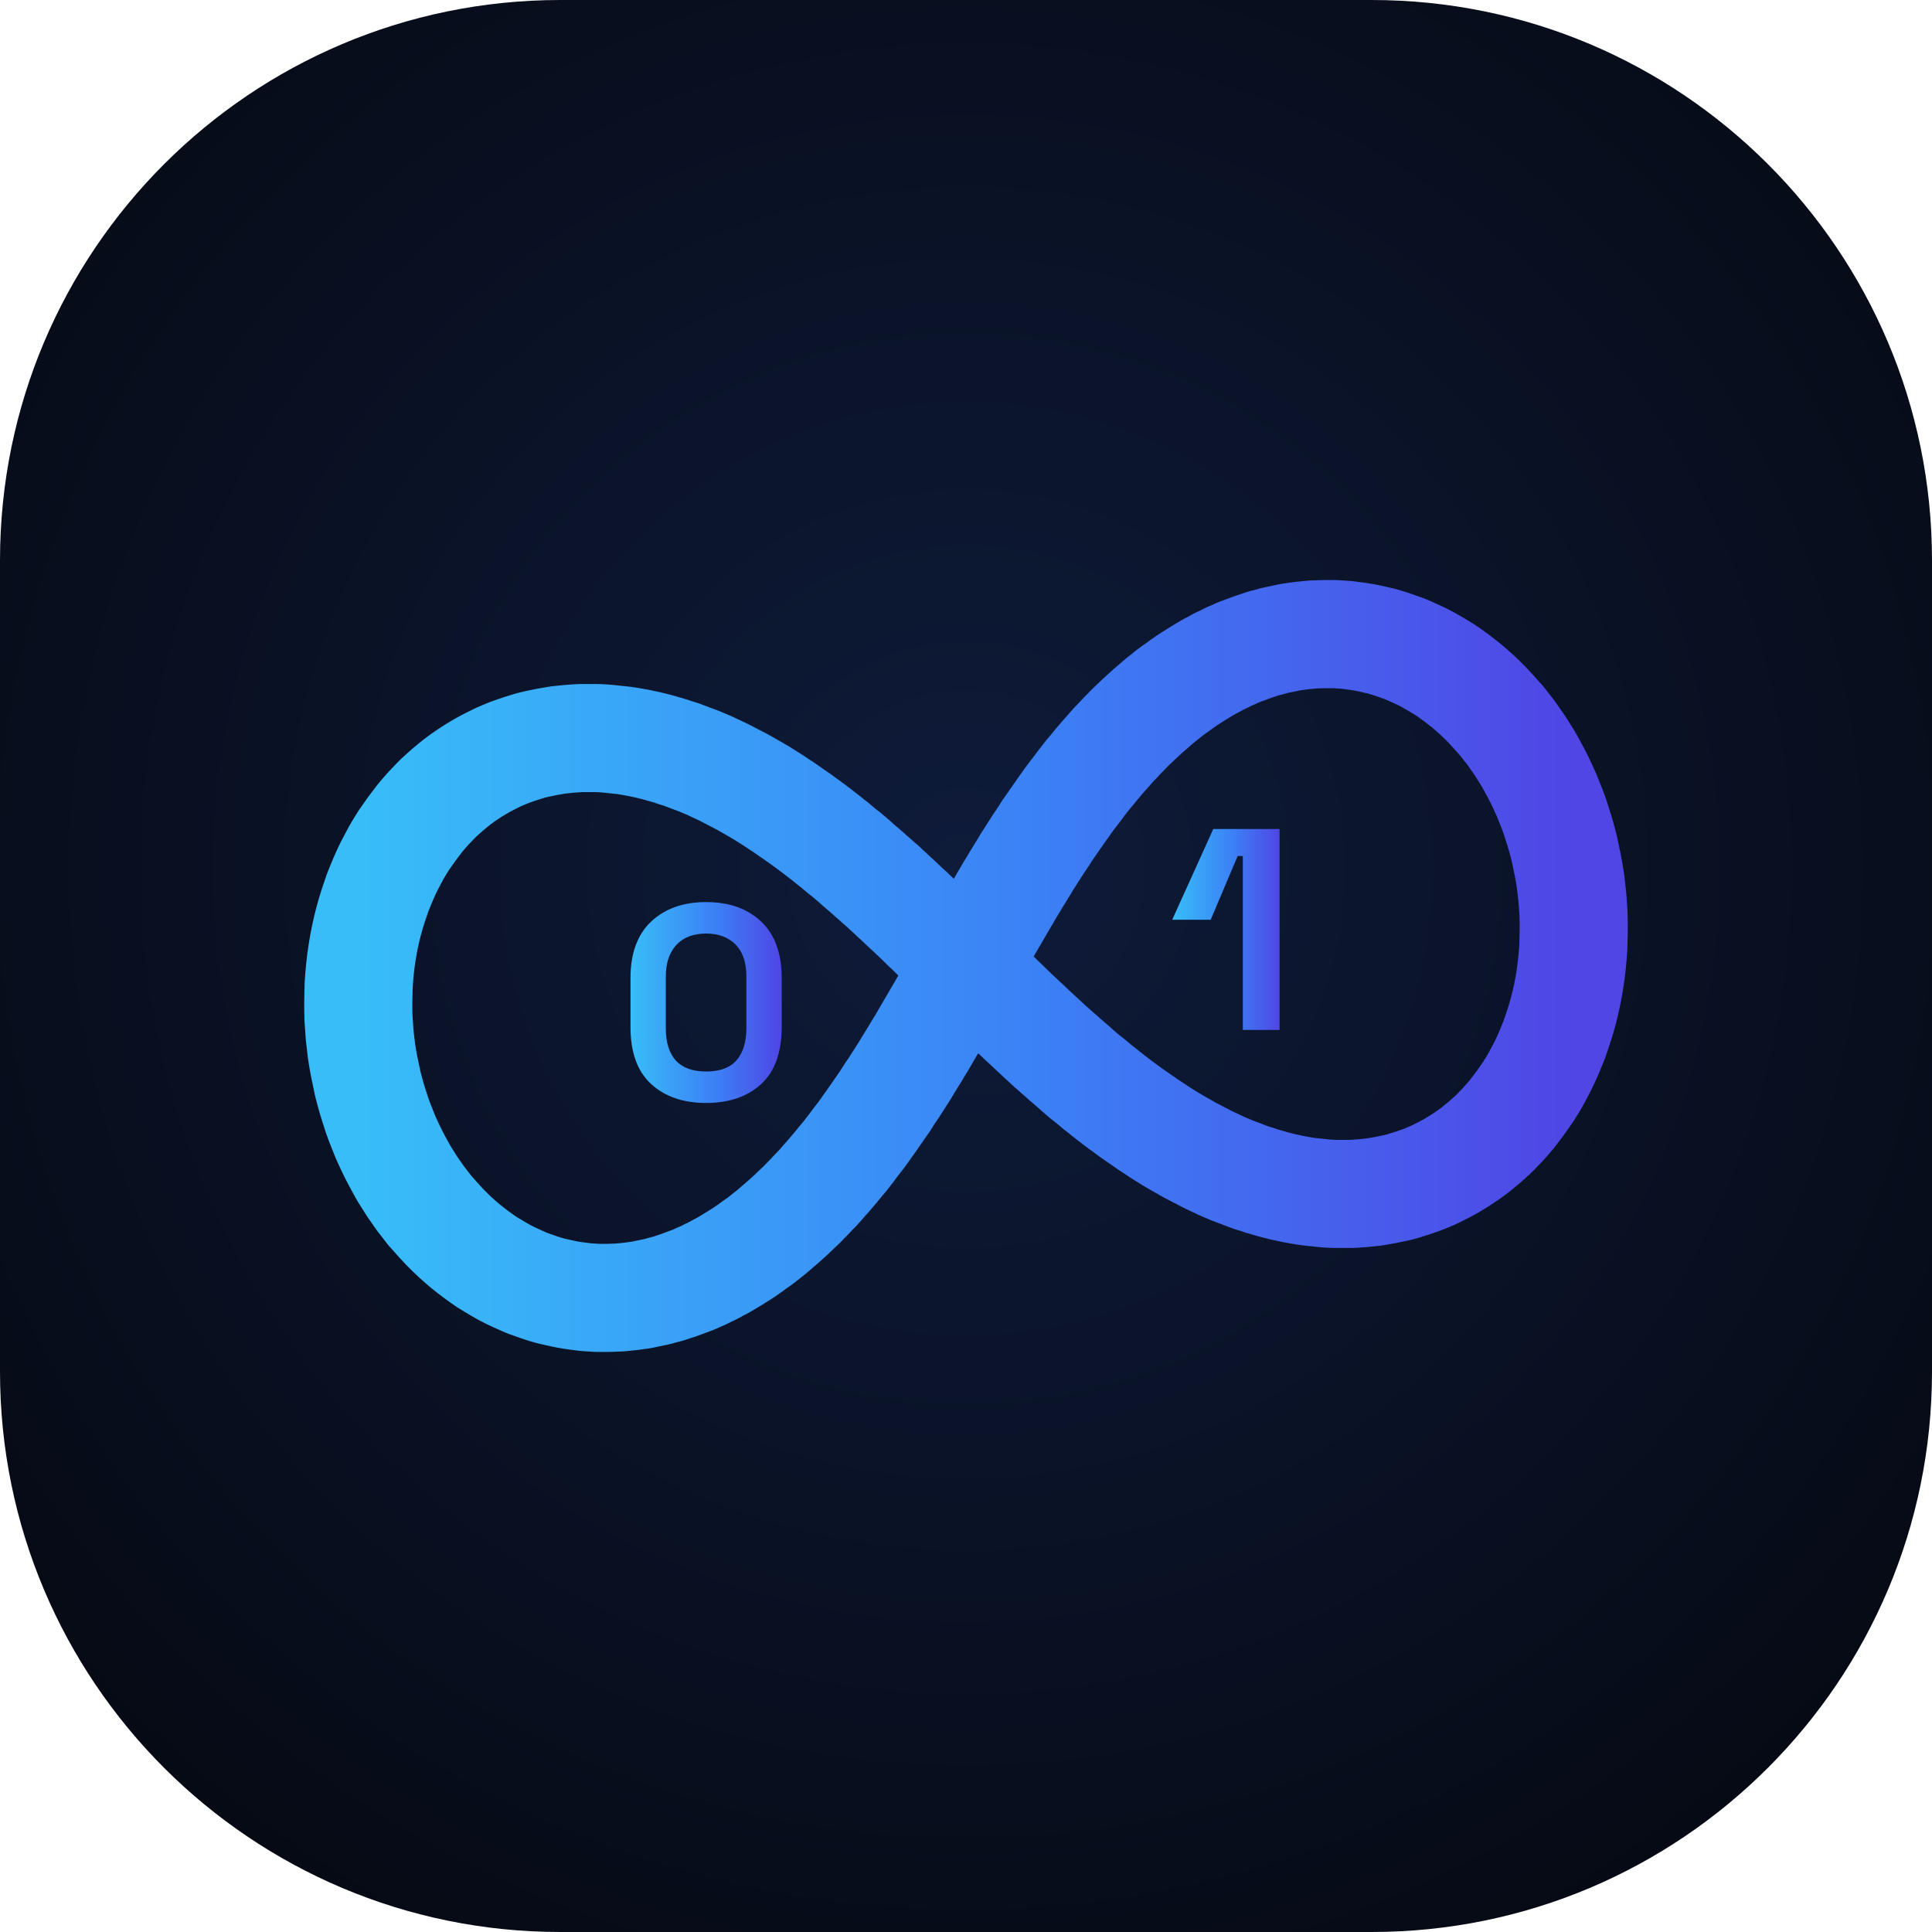
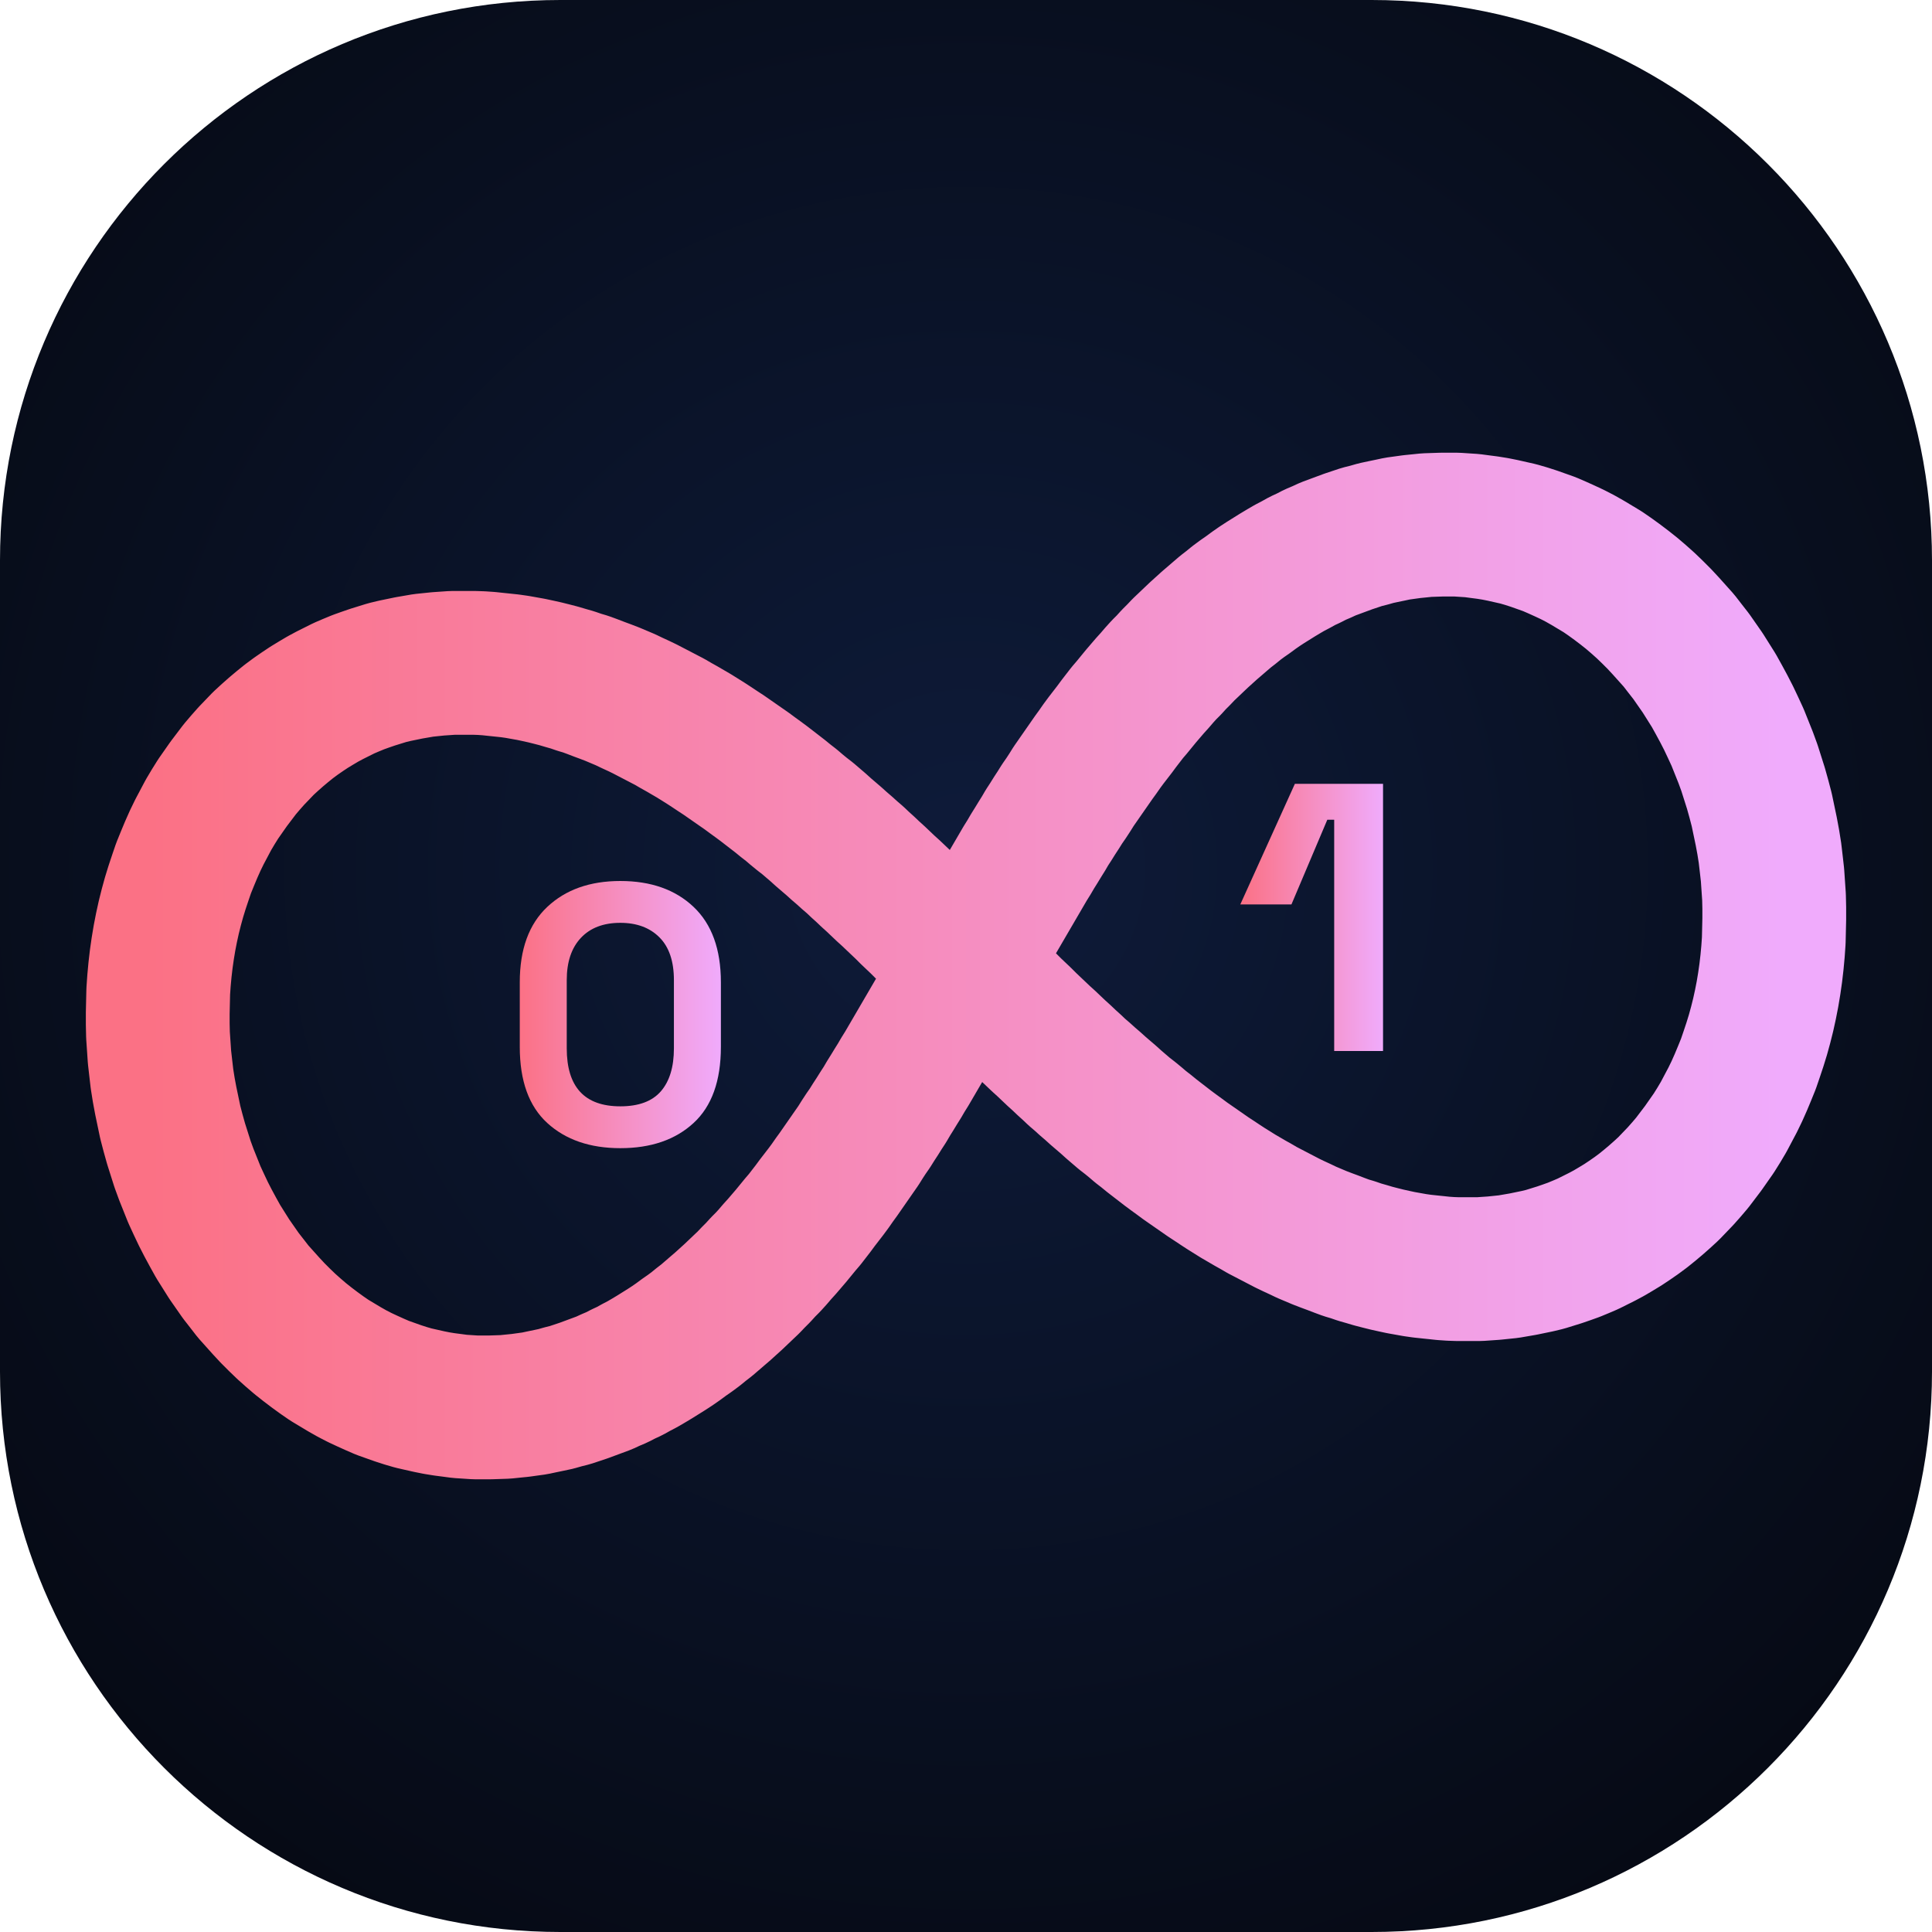
<svg xmlns="http://www.w3.org/2000/svg" width="1024" height="1024" viewBox="0 0 1024 1024">
  <defs>
    <radialGradient id="bg" cx="50%" cy="45%" r="70%">
      <stop offset="0" stop-color="#0E1B3A" />
      <stop offset="1" stop-color="#050810" />
    </radialGradient>
    <linearGradient id="m" x1="0" y1="0" x2="1" y2="0">
-       <stop offset="0" stop-color="#38BDF8" />
-       <stop offset="0.55" stop-color="#3B82F6" />
-       <stop offset="1" stop-color="#4F46E5" />
+       <stop offset="0" stop-color="#FB7185" />
+       <stop offset="1" stop-color="#F0ABFC" />
    </linearGradient>
    <clipPath id="tile">
      <rect x="0" y="0" width="1024" height="1024" rx="297" />
    </clipPath>
  </defs>
  <g clip-path="url(#tile)">
    <rect width="1024" height="1024" fill="url(#bg)" />
-     <g transform="translate(102.5,248.0)">
+     <g transform="translate(512,512) scale(1.33) translate(-512,-512) translate(102.5,248)">
      <path d="M 729.9,219.0 L 730.4,223.3 L 730.9,227.7 L 731.2,232.1 L 731.5,236.5 L 731.6,240.9 L 731.6,245.2 L 731.5,249.6 L 731.4,253.9 L 731.1,258.2 L 730.7,262.5 L 730.2,266.8 L 729.6,271.0 L 728.9,275.2 L 728.1,279.3 L 727.2,283.4 L 726.2,287.4 L 725.1,291.4 L 723.9,295.3 L 722.6,299.2 L 721.3,303.0 L 719.8,306.7 L 718.3,310.3 L 716.7,313.9 L 715.0,317.4 L 713.2,320.8 L 711.4,324.2 L 709.5,327.4 L 707.5,330.6 L 705.4,333.6 L 703.3,336.6 L 701.1,339.5 L 698.9,342.4 L 696.6,345.1 L 694.3,347.7 L 691.9,350.2 L 689.5,352.7 L 687.0,355.0 L 684.4,357.3 L 681.9,359.4 L 679.3,361.5 L 676.6,363.5 L 674.0,365.3 L 671.3,367.1 L 668.5,368.8 L 665.8,370.4 L 663.0,371.9 L 660.2,373.3 L 657.4,374.7 L 654.6,375.9 L 651.7,377.1 L 648.9,378.1 L 646.0,379.1 L 643.1,380.0 L 640.2,380.9 L 637.3,381.6 L 634.4,382.2 L 631.5,382.8 L 628.6,383.3 L 625.7,383.8 L 622.8,384.1 L 619.9,384.4 L 617.0,384.6 L 614.1,384.8 L 611.2,384.8 L 608.3,384.8 L 605.5,384.8 L 602.6,384.7 L 599.7,384.5 L 596.9,384.2 L 594.0,383.9 L 591.2,383.6 L 588.4,383.2 L 585.6,382.7 L 582.8,382.2 L 580.0,381.6 L 577.3,381.0 L 574.5,380.3 L 571.8,379.6 L 569.1,378.8 L 566.3,378.0 L 563.7,377.1 L 561.0,376.3 L 558.3,375.3 L 555.7,374.3 L 553.0,373.3 L 550.4,372.3 L 547.8,371.2 L 545.2,370.1 L 542.7,368.9 L 540.1,367.7 L 537.6,366.5 L 535.1,365.2 L 532.6,363.9 L 530.1,362.6 L 527.6,361.3 L 525.2,359.9 L 522.7,358.5 L 520.3,357.1 L 517.9,355.7 L 515.5,354.2 L 513.1,352.7 L 510.8,351.2 L 508.4,349.6 L 506.1,348.1 L 503.8,346.5 L 501.5,344.9 L 499.2,343.3 L 496.9,341.7 L 494.6,340.0 L 492.4,338.4 L 490.1,336.7 L 487.9,335.0 L 485.7,333.3 L 483.5,331.6 L 481.3,329.8 L 479.1,328.1 L 477.0,326.3 L 474.8,324.5 L 472.6,322.8 L 470.5,321.0 L 468.4,319.2 L 466.3,317.3 L 464.2,315.5 L 462.1,313.7 L 460.0,311.8 L 457.9,310.0 L 455.8,308.1 L 453.7,306.3 L 451.7,304.4 L 449.6,302.5 L 447.6,300.6 L 445.5,298.7 L 443.5,296.8 L 441.5,294.9 L 439.4,293.0 L 437.4,291.1 L 435.4,289.2 L 433.4,287.3 L 431.4,285.3 L 429.4,283.4 L 427.4,281.5 L 425.4,279.5 L 423.4,277.6 L 421.4,275.7 L 419.4,273.7 L 417.4,271.8 L 415.5,269.8 L 413.5,267.9 L 411.5,265.9 L 409.5,264.0 L 407.5,262.1 L 405.5,260.1 L 403.5,258.2 L 401.6,256.2 L 399.6,254.3 L 397.6,252.3 L 395.6,250.4 L 393.6,248.5 L 391.6,246.5 L 389.6,244.6 L 387.6,242.7 L 385.6,240.7 L 383.6,238.8 L 381.6,236.9 L 379.6,235.0 L 377.5,233.1 L 375.5,231.2 L 373.5,229.3 L 371.4,227.4 L 369.4,225.5 L 367.3,223.6 L 365.3,221.7 L 363.2,219.9 L 361.1,218.0 L 359.0,216.2 L 356.9,214.3 L 354.8,212.5 L 352.7,210.7 L 350.6,208.8 L 348.5,207.0 L 346.4,205.2 L 344.2,203.5 L 342.0,201.7 L 339.9,199.9 L 337.7,198.2 L 335.5,196.4 L 333.3,194.7 L 331.1,193.0 L 328.9,191.3 L 326.6,189.6 L 324.4,188.0 L 322.1,186.3 L 319.8,184.7 L 317.5,183.1 L 315.2,181.5 L 312.9,179.9 L 310.6,178.4 L 308.2,176.8 L 305.9,175.3 L 303.5,173.8 L 301.1,172.3 L 298.7,170.9 L 296.3,169.5 L 293.8,168.1 L 291.4,166.7 L 288.9,165.4 L 286.4,164.1 L 283.9,162.8 L 281.4,161.5 L 278.9,160.3 L 276.3,159.1 L 273.8,157.9 L 271.2,156.8 L 268.6,155.7 L 266.0,154.7 L 263.3,153.7 L 260.7,152.7 L 258.0,151.7 L 255.3,150.9 L 252.7,150.0 L 249.9,149.2 L 247.2,148.4 L 244.5,147.7 L 241.7,147.0 L 239.0,146.4 L 236.2,145.8 L 233.4,145.3 L 230.6,144.8 L 227.8,144.4 L 225.0,144.1 L 222.1,143.8 L 219.3,143.5 L 216.4,143.3 L 213.5,143.2 L 210.7,143.2 L 207.8,143.2 L 204.9,143.2 L 202.0,143.4 L 199.1,143.6 L 196.2,143.9 L 193.3,144.2 L 190.4,144.7 L 187.5,145.2 L 184.6,145.8 L 181.7,146.4 L 178.8,147.1 L 175.9,148.0 L 173.0,148.9 L 170.1,149.9 L 167.3,150.9 L 164.4,152.1 L 161.6,153.3 L 158.8,154.7 L 156.0,156.1 L 153.2,157.6 L 150.5,159.2 L 147.7,160.9 L 145.0,162.7 L 142.4,164.5 L 139.7,166.5 L 137.1,168.6 L 134.6,170.7 L 132.0,173.0 L 129.5,175.3 L 127.1,177.8 L 124.7,180.3 L 122.4,182.9 L 120.1,185.6 L 117.9,188.5 L 115.7,191.4 L 113.6,194.4 L 111.5,197.4 L 109.5,200.6 L 107.6,203.8 L 105.8,207.2 L 104.0,210.6 L 102.3,214.1 L 100.7,217.7 L 99.2,221.3 L 97.7,225.0 L 96.4,228.8 L 95.1,232.7 L 93.9,236.6 L 92.8,240.6 L 91.8,244.6 L 90.9,248.7 L 90.1,252.8 L 89.4,257.0 L 88.8,261.2 L 88.3,265.5 L 87.9,269.8 L 87.6,274.1 L 87.5,278.4 L 87.4,282.8 L 87.4,287.1 L 87.5,291.5 L 87.8,295.9 L 88.1,300.3 L 88.6,304.7 L 89.1,309.0 L 89.8,313.4 L 90.6,317.7 L 91.5,322.0 L 92.4,326.3 L 93.5,330.5 L 94.7,334.8 L 96.0,338.9 L 97.3,343.0 L 98.8,347.1 L 100.4,351.1 L 102.0,355.1 L 103.8,359.0 L 105.6,362.8 L 107.5,366.5 L 109.5,370.2 L 111.5,373.8 L 113.7,377.3 L 115.9,380.8 L 118.2,384.1 L 120.5,387.4 L 123.0,390.6 L 125.4,393.7 L 128.0,396.6 L 130.6,399.5 L 133.2,402.3 L 135.9,405.0 L 138.6,407.6 L 141.4,410.1 L 144.2,412.5 L 147.1,414.8 L 150.0,417.0 L 152.9,419.1 L 155.8,421.1 L 158.8,422.9 L 161.8,424.7 L 164.8,426.4 L 167.9,428.0 L 170.9,429.4 L 174.0,430.8 L 177.0,432.1 L 180.1,433.2 L 183.2,434.3 L 186.3,435.3 L 189.4,436.2 L 192.5,436.9 L 195.6,437.6 L 198.6,438.2 L 201.7,438.7 L 204.8,439.1 L 207.8,439.5 L 210.9,439.7 L 213.9,439.9 L 216.9,439.9 L 219.9,439.9 L 222.9,439.8 L 225.9,439.7 L 228.8,439.4 L 231.8,439.1 L 234.7,438.7 L 237.6,438.3 L 240.4,437.7 L 243.3,437.1 L 246.1,436.5 L 248.9,435.7 L 251.7,435.0 L 254.4,434.1 L 257.1,433.2 L 259.8,432.2 L 262.5,431.2 L 265.2,430.2 L 267.8,429.0 L 270.4,427.9 L 272.9,426.6 L 275.5,425.4 L 278.0,424.0 L 280.5,422.7 L 282.9,421.3 L 285.4,419.8 L 287.8,418.3 L 290.2,416.8 L 292.5,415.3 L 294.8,413.7 L 297.1,412.0 L 299.4,410.4 L 301.7,408.7 L 303.9,406.9 L 306.1,405.2 L 308.2,403.4 L 310.4,401.5 L 312.5,399.7 L 314.6,397.8 L 316.7,395.9 L 318.7,394.0 L 320.8,392.0 L 322.8,390.1 L 324.7,388.1 L 326.7,386.1 L 328.6,384.0 L 330.6,382.0 L 332.5,379.9 L 334.3,377.8 L 336.2,375.7 L 338.0,373.6 L 339.8,371.5 L 341.6,369.3 L 343.4,367.1 L 345.2,365.0 L 346.9,362.8 L 348.6,360.6 L 350.3,358.3 L 352.0,356.1 L 353.7,353.9 L 355.4,351.6 L 357.0,349.3 L 358.6,347.1 L 360.2,344.8 L 361.8,342.5 L 363.4,340.2 L 365.0,337.9 L 366.6,335.6 L 368.1,333.2 L 369.6,330.9 L 371.2,328.6 L 372.7,326.2 L 374.2,323.9 L 375.7,321.5 L 377.2,319.2 L 378.6,316.8 L 380.1,314.4 L 381.5,312.1 L 383.0,309.7 L 384.4,307.3 L 385.9,304.9 L 387.3,302.5 L 388.7,300.1 L 390.1,297.7 L 391.5,295.3 L 392.9,292.9 L 394.3,290.5 L 395.7,288.1 L 397.1,285.7 L 398.5,283.3 L 399.9,280.9 L 401.3,278.5 L 402.6,276.1 L 404.0,273.7 L 405.4,271.2 L 406.8,268.8 L 408.1,266.4 L 409.5,264.0 L 410.9,261.6 L 412.2,259.2 L 413.6,256.8 L 415.0,254.3 L 416.4,251.9 L 417.7,249.5 L 419.1,247.1 L 420.5,244.7 L 421.9,242.3 L 423.3,239.9 L 424.7,237.5 L 426.1,235.1 L 427.5,232.7 L 428.9,230.3 L 430.3,227.9 L 431.7,225.5 L 433.1,223.1 L 434.6,220.7 L 436.0,218.3 L 437.5,215.9 L 438.9,213.6 L 440.4,211.2 L 441.8,208.8 L 443.3,206.5 L 444.8,204.1 L 446.3,201.8 L 447.8,199.4 L 449.4,197.1 L 450.9,194.8 L 452.4,192.4 L 454.0,190.1 L 455.6,187.8 L 457.2,185.5 L 458.8,183.2 L 460.4,180.9 L 462.0,178.7 L 463.6,176.4 L 465.3,174.1 L 467.0,171.9 L 468.7,169.7 L 470.4,167.4 L 472.1,165.2 L 473.8,163.0 L 475.6,160.9 L 477.4,158.7 L 479.2,156.5 L 481.0,154.4 L 482.8,152.3 L 484.7,150.2 L 486.5,148.1 L 488.4,146.0 L 490.4,144.0 L 492.3,141.9 L 494.3,139.9 L 496.2,137.9 L 498.2,136.0 L 500.3,134.0 L 502.3,132.1 L 504.4,130.2 L 506.5,128.3 L 508.6,126.5 L 510.8,124.6 L 512.9,122.8 L 515.1,121.1 L 517.3,119.3 L 519.6,117.6 L 521.9,116.0 L 524.2,114.3 L 526.5,112.7 L 528.8,111.2 L 531.2,109.7 L 533.6,108.2 L 536.1,106.7 L 538.5,105.3 L 541.0,104.0 L 543.5,102.6 L 546.1,101.4 L 548.6,100.1 L 551.2,99.0 L 553.8,97.8 L 556.5,96.8 L 559.2,95.8 L 561.9,94.8 L 564.6,93.9 L 567.3,93.0 L 570.1,92.3 L 572.9,91.5 L 575.7,90.9 L 578.6,90.3 L 581.4,89.7 L 584.3,89.3 L 587.2,88.9 L 590.2,88.6 L 593.1,88.3 L 596.1,88.2 L 599.1,88.1 L 602.1,88.1 L 605.1,88.1 L 608.1,88.3 L 611.2,88.5 L 614.2,88.9 L 617.3,89.3 L 620.4,89.8 L 623.4,90.4 L 626.5,91.1 L 629.6,91.8 L 632.7,92.7 L 635.8,93.7 L 638.9,94.8 L 642.0,95.9 L 645.0,97.2 L 648.1,98.6 L 651.1,100.0 L 654.2,101.6 L 657.2,103.3 L 660.2,105.1 L 663.2,106.9 L 666.1,108.9 L 669.0,111.0 L 671.9,113.2 L 674.8,115.5 L 677.6,117.9 L 680.4,120.4 L 683.1,123.0 L 685.8,125.7 L 688.4,128.5 L 691.0,131.4 L 693.6,134.3 L 696.0,137.4 L 698.5,140.6 L 700.8,143.9 L 703.1,147.2 L 705.3,150.7 L 707.5,154.2 L 709.5,157.8 L 711.5,161.5 L 713.4,165.2 L 715.2,169.0 L 717.0,172.9 L 718.6,176.9 L 720.2,180.9 L 721.7,185.0 L 723.0,189.1 L 724.3,193.2 L 725.5,197.5 L 726.6,201.7 L 727.5,206.0 L 728.4,210.3 L 729.2,214.6 L 729.9,219.0" fill="none" stroke="url(#m)" stroke-width="57.3" stroke-linecap="round" stroke-linejoin="round" />
      <path d="M271.747 336.595Q253.612 336.595 242.643 326.577Q231.674 316.559 231.674 296.23V270.49Q231.674 250.746 242.643 240.436Q253.612 230.125 271.747 230.125Q290.028 230.125 300.924 240.436Q311.819 250.746 311.819 270.49V296.23Q311.819 316.559 300.924 326.577Q290.028 336.595 271.747 336.595ZM271.747 319.922Q282.715 319.922 287.907 313.926Q293.099 307.93 293.099 296.815V269.612Q293.099 258.351 287.322 252.574Q281.545 246.797 271.747 246.797Q261.655 246.797 256.025 252.794Q250.394 258.79 250.394 269.612V296.815Q250.394 308.369 255.732 314.146Q261.07 319.922 271.747 319.922Z" fill="url(#m)" />
      <path d="M556.227 297.875V205.702H553.489L539.192 239.469H518.811L540.561 191.405H575.696V297.875Z" fill="url(#m)" />
    </g>
  </g>
</svg>
